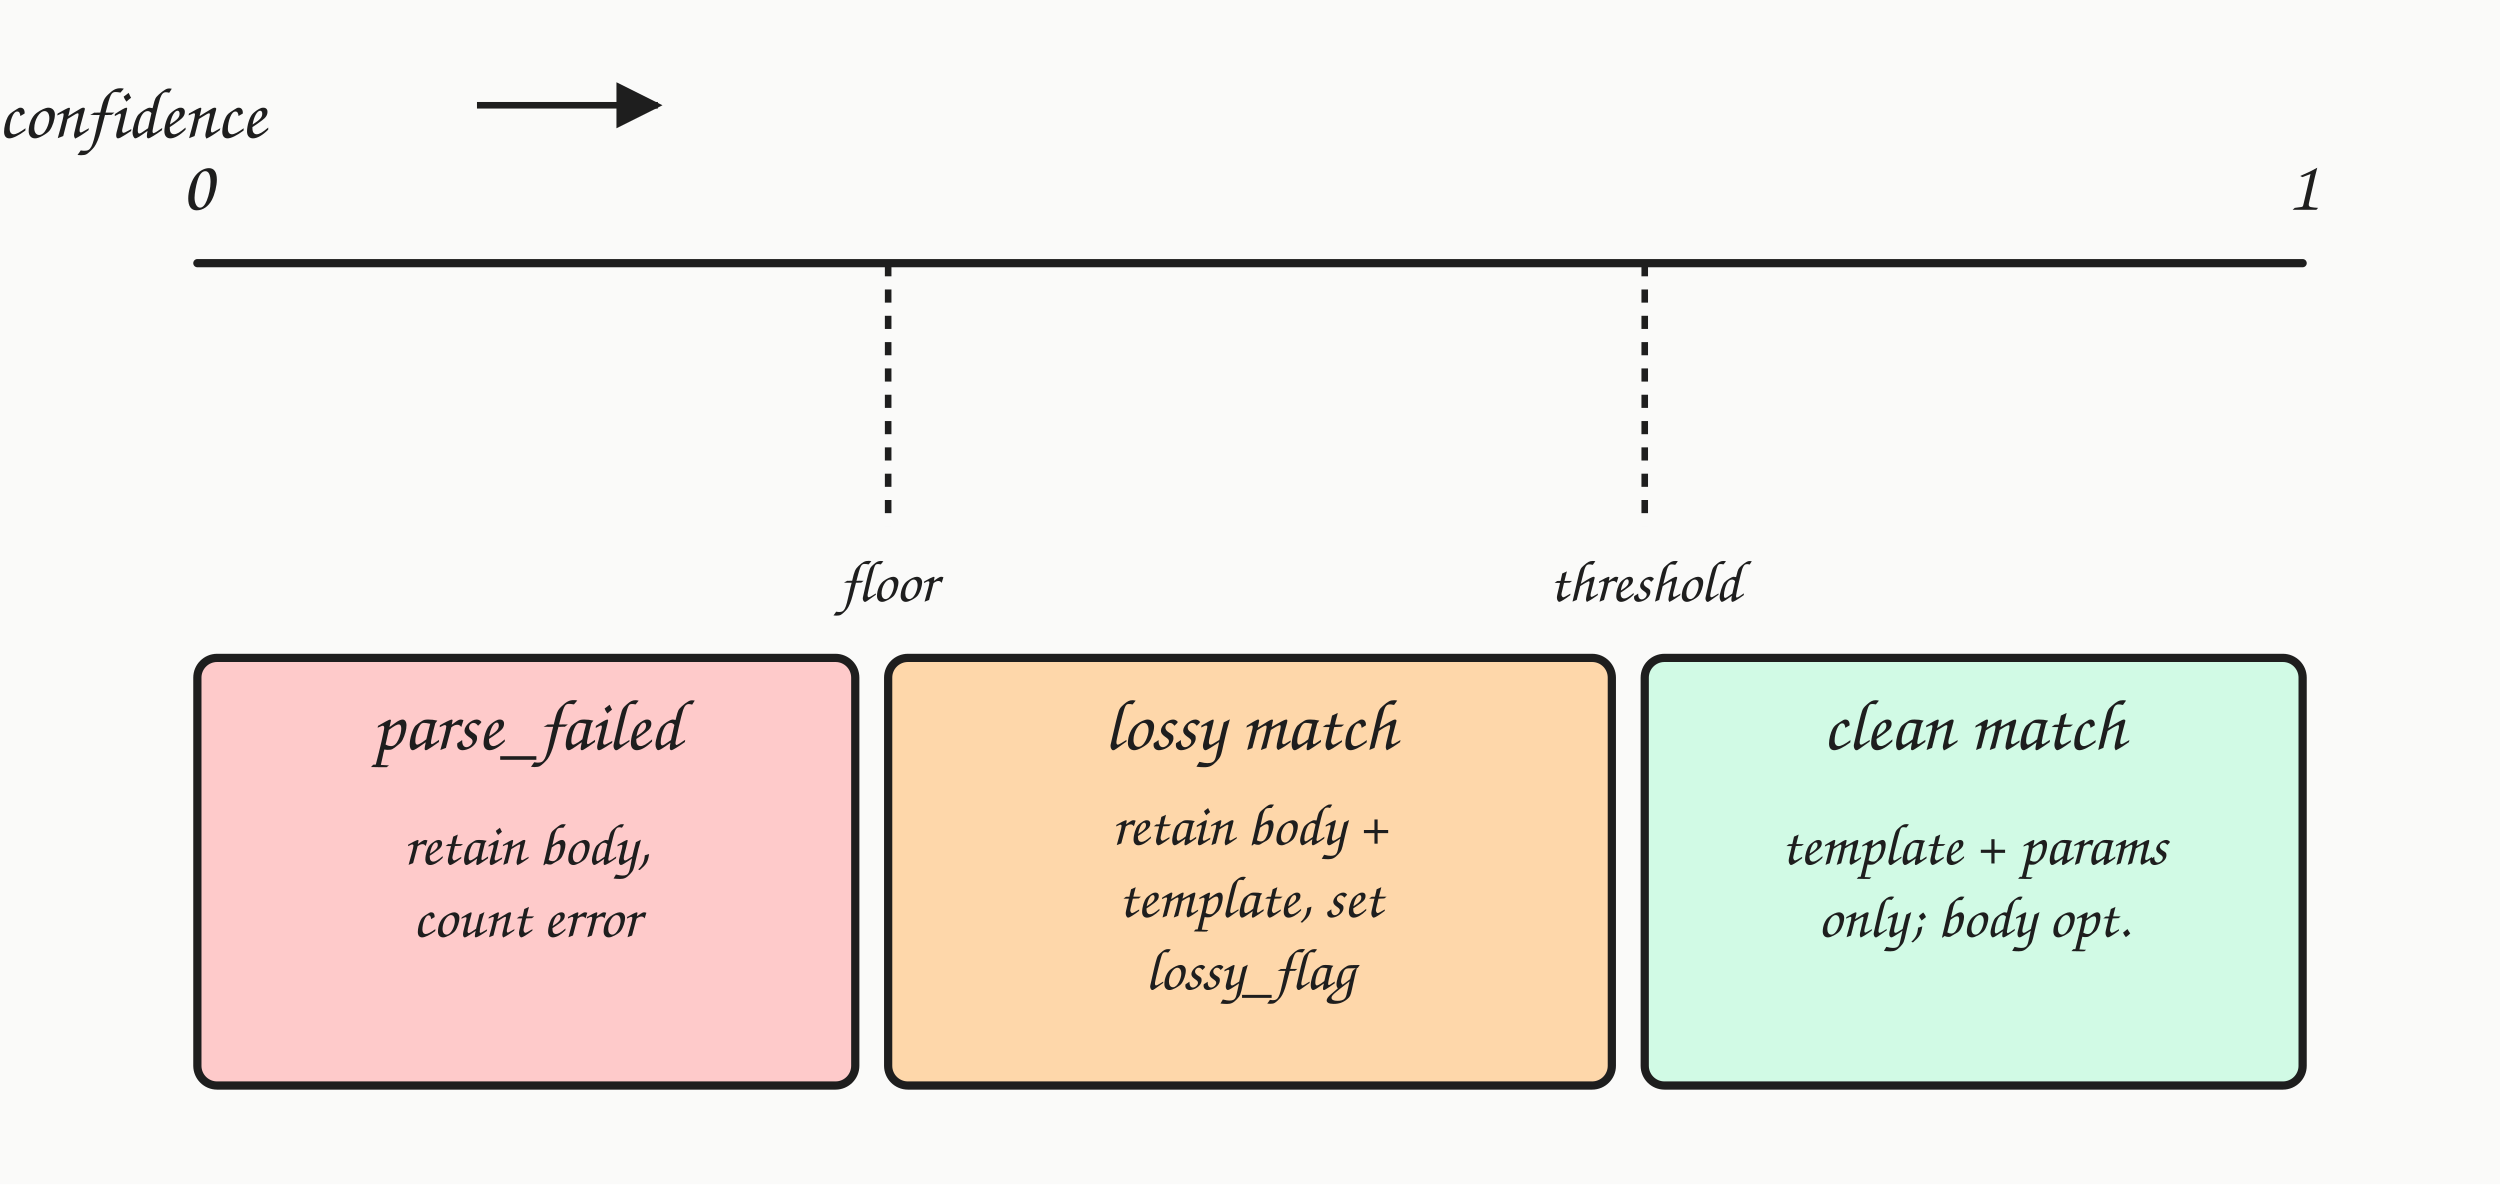
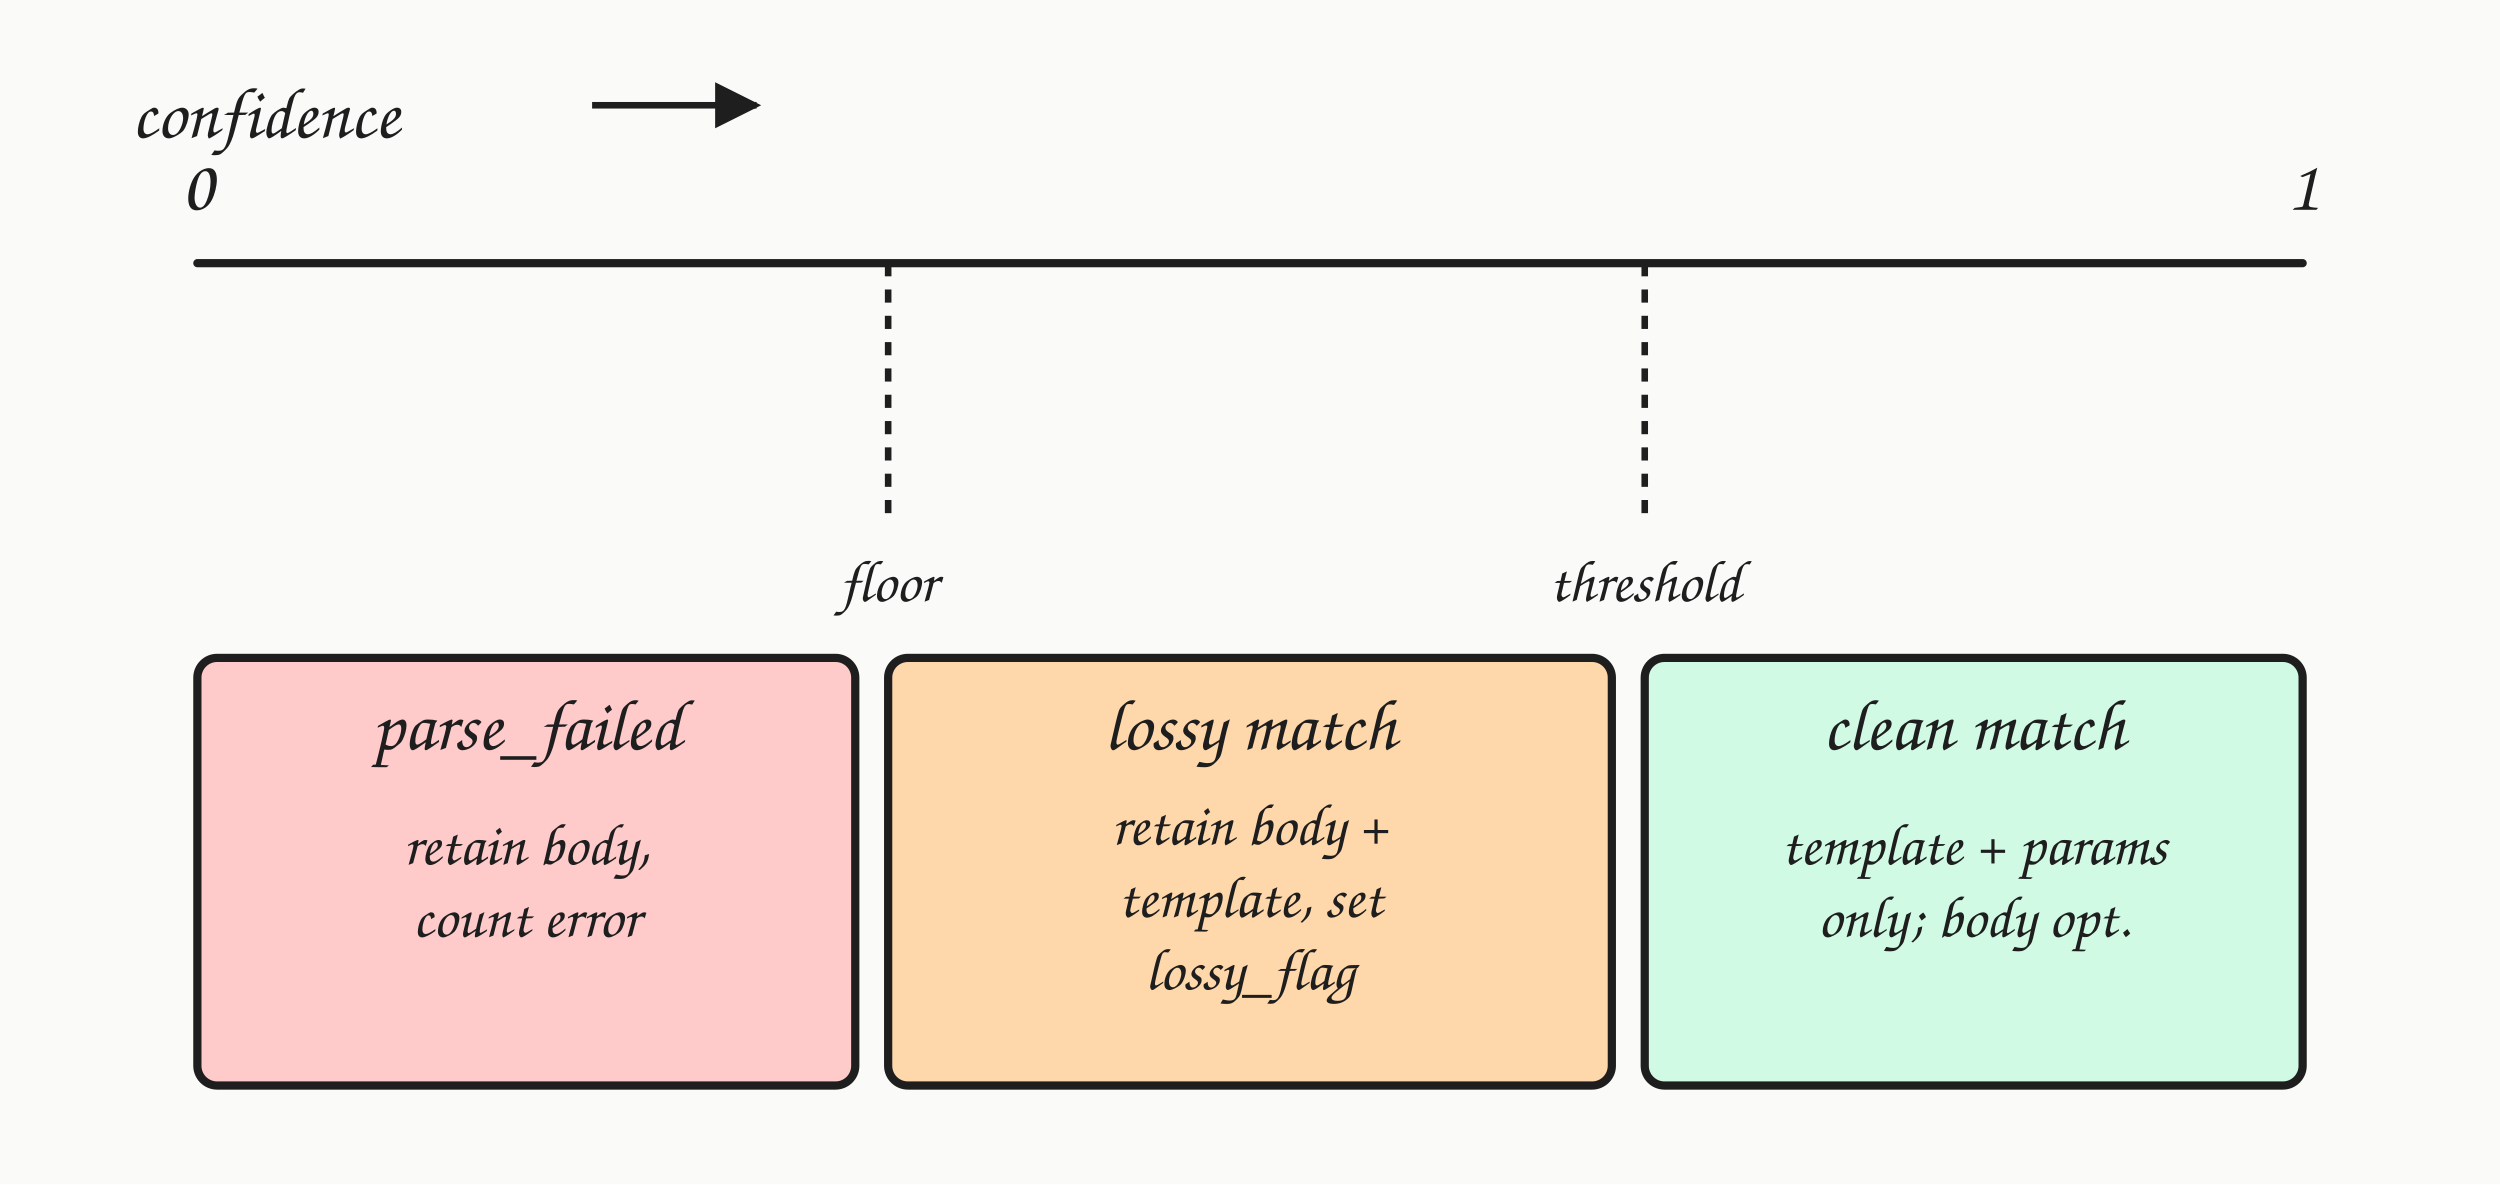
<svg xmlns="http://www.w3.org/2000/svg" viewBox="0 0 760 360" font-family="'Caveat', 'Patrick Hand', 'Comic Sans MS', cursive" font-size="22">
  <defs>
    <marker id="arrow3" viewBox="0 0 10 10" refX="9" refY="5" markerWidth="7" markerHeight="7" orient="auto">
      <path d="M0,0 L10,5 L0,10 z" fill="#1e1e1e" />
    </marker>
  </defs>
  <style>
    .axis  { stroke: #1e1e1e; stroke-width: 2.5; stroke-linecap: round;
             fill: none; }
    .tick  { stroke: #1e1e1e; stroke-width: 2; }
    .marker{ stroke: #1e1e1e; stroke-width: 2; stroke-dasharray: 4 4; }
    .box   { fill: #fefefe; stroke: #1e1e1e; stroke-width: 2.5;
             stroke-linejoin: round; }
    .fail  { fill: #fecaca; }
    .lossy { fill: #fed7aa; }
    .clean { fill: #d1fae5; }
    .label { fill: #1e1e1e; text-anchor: middle; dominant-baseline: middle; }
    .small { font-size: 18px; }
    .arrow { stroke: #1e1e1e; stroke-width: 2; fill: none;
             marker-end: url(#arrow3); }
  </style>
  <rect width="100%" height="100%" fill="#fafaf9" />
-   <text class="label" x="40" y="36" text-anchor="start">confidence</text>
-   <path class="arrow" d="M 145 32 L 200 32" />
+   <text class="label" x="40" y="36" style="text-anchor: start;">confidence</text>
+   <path class="arrow" d="M 180 32 L 230 32" />
  <line class="axis" x1="60" y1="80" x2="700" y2="80" />
  <text class="label" x="60" y="58">0</text>
  <text class="label" x="700" y="58">1</text>
  <line class="marker" x1="270" y1="80" x2="270" y2="160" />
  <line class="marker" x1="500" y1="80" x2="500" y2="160" />
  <text class="label small" x="270" y="178">floor</text>
  <text class="label small" x="500" y="178">threshold</text>
  <rect class="box fail" x="60" y="200" width="200" height="130" rx="6" />
  <rect class="box lossy" x="270" y="200" width="220" height="130" rx="6" />
  <rect class="box clean" x="500" y="200" width="200" height="130" rx="6" />
  <text class="label" x="160" y="222" font-size="22">parse_failed</text>
  <text class="label small" x="160" y="258">retain body,</text>
  <text class="label small" x="160" y="280">count error</text>
  <text class="label" x="380" y="222" font-size="22">lossy match</text>
  <text class="label small" x="380" y="252">retain body +</text>
  <text class="label small" x="380" y="274">template, set</text>
  <text class="label small" x="380" y="296">lossy_flag</text>
  <text class="label" x="600" y="222" font-size="22">clean match</text>
  <text class="label small" x="600" y="258">template + params</text>
  <text class="label small" x="600" y="280">only; body opt.</text>
</svg>
